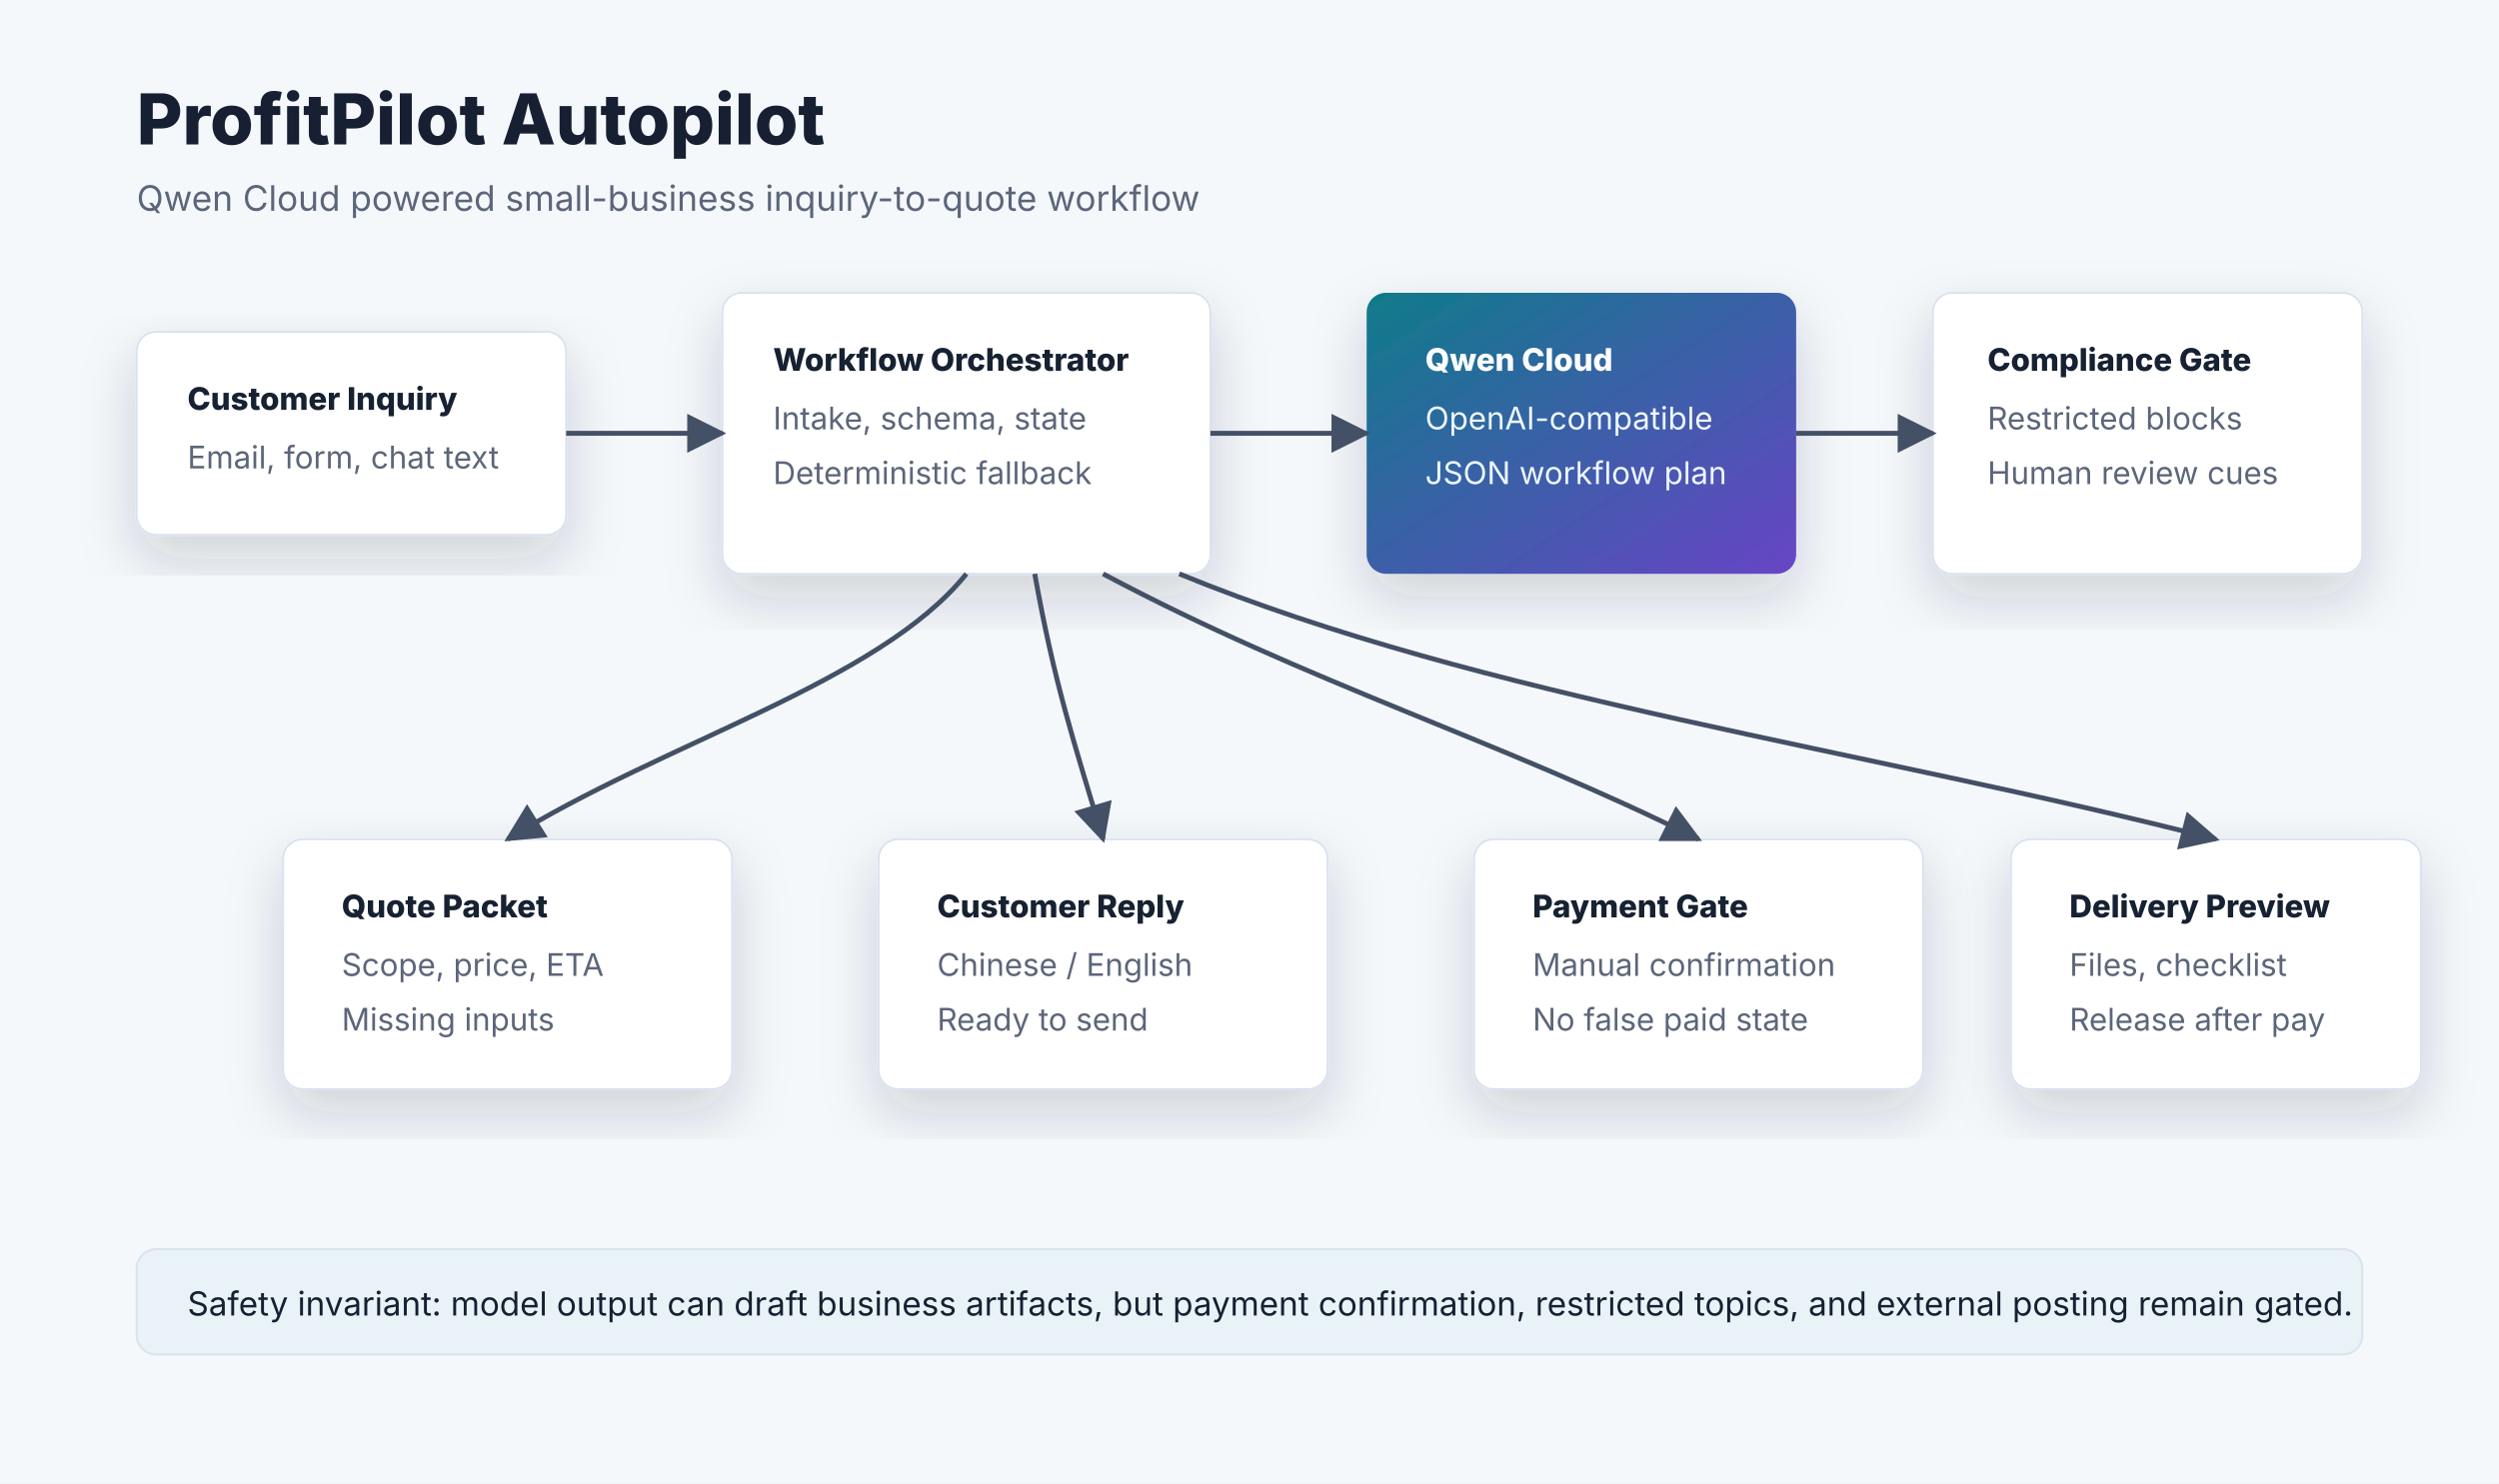
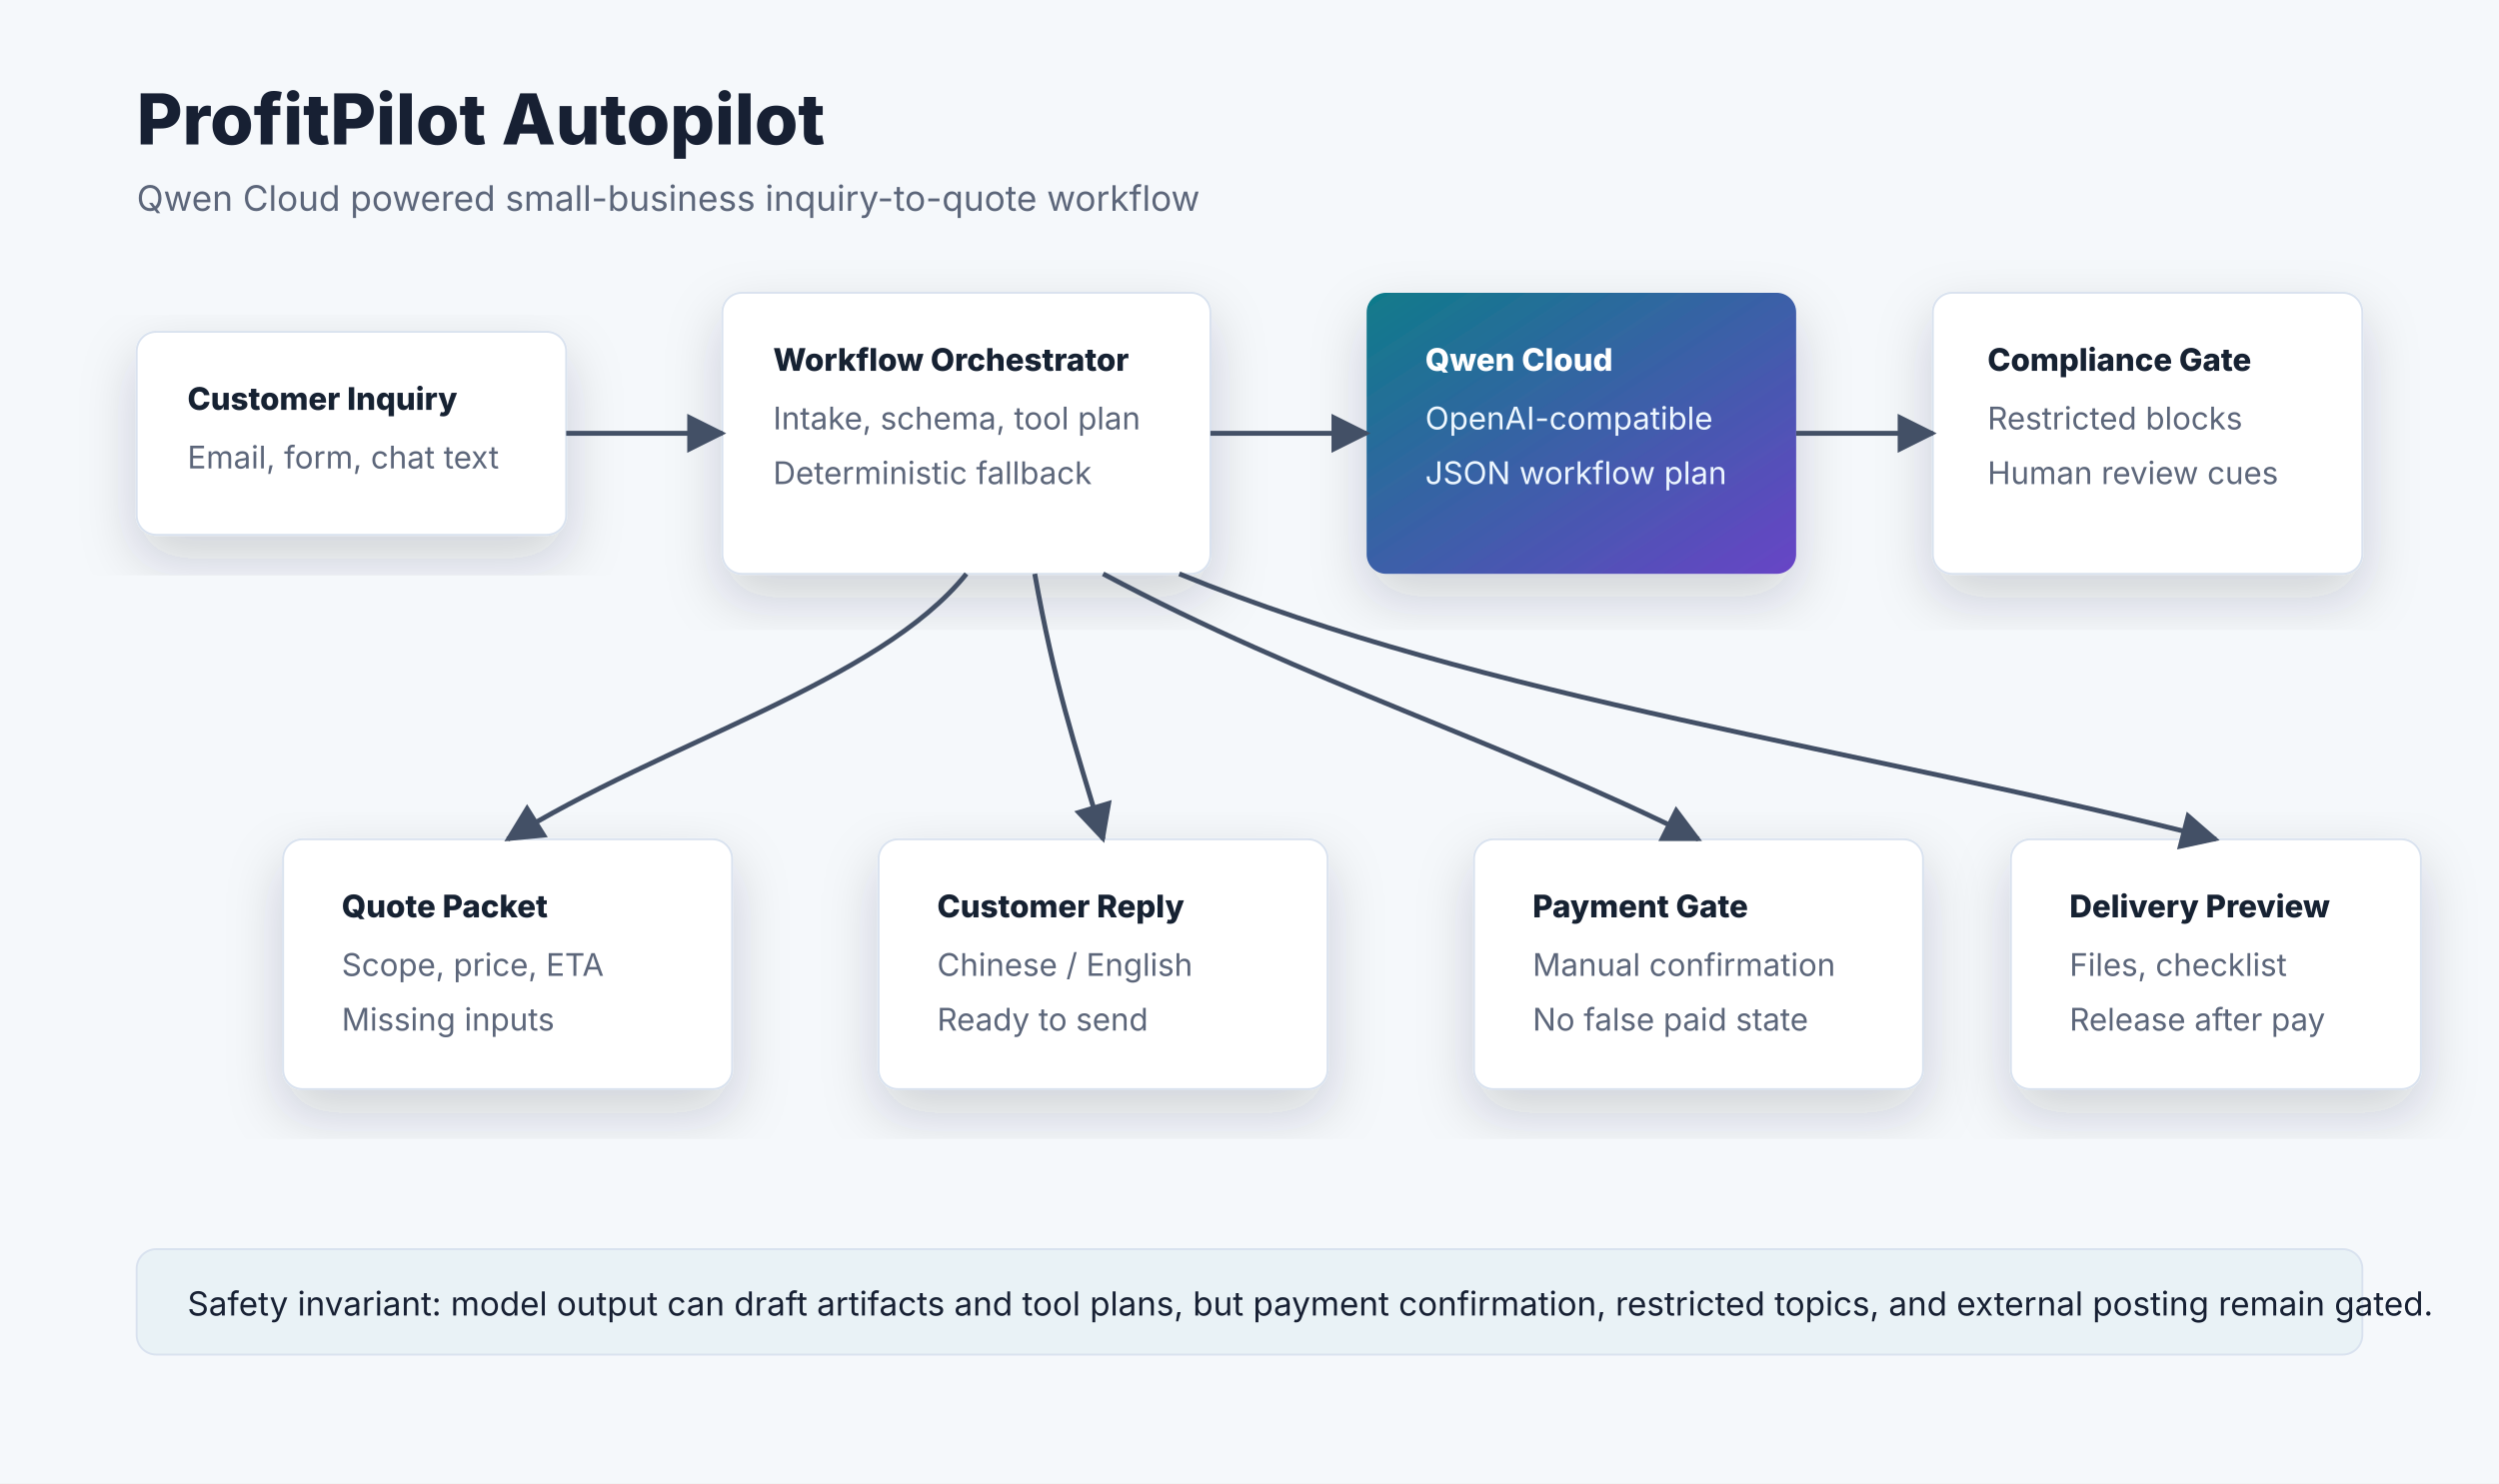
<svg xmlns="http://www.w3.org/2000/svg" width="1280" height="760" viewBox="0 0 1280 760" role="img" aria-labelledby="title desc">
  <defs>
    <linearGradient id="g1" x1="0" x2="1" y1="0" y2="1">
      <stop offset="0" stop-color="#0f7b8a" />
      <stop offset="1" stop-color="#6844c6" />
    </linearGradient>
    <filter id="shadow" x="-20%" y="-20%" width="140%" height="140%">
      <feDropShadow dx="0" dy="12" stdDeviation="14" flood-color="#203040" flood-opacity=".18" />
    </filter>
    <marker id="arrow" viewBox="0 0 10 10" refX="9" refY="5" markerWidth="8" markerHeight="8" orient="auto-start-reverse">
      <path d="M 0 0 L 10 5 L 0 10 z" fill="#435066" />
    </marker>
  </defs>
  <rect width="1280" height="760" fill="#f5f8fb" />
  <text x="70" y="74" font-family="Inter,Segoe UI,Arial,sans-serif" font-size="36" font-weight="800" fill="#172033">ProfitPilot Autopilot</text>
  <text x="70" y="108" font-family="Inter,Segoe UI,Arial,sans-serif" font-size="18" fill="#5c667a">Qwen Cloud powered small-business inquiry-to-quote workflow</text>
  <g font-family="Inter,Segoe UI,Arial,sans-serif" font-size="16" fill="#172033">
    <g filter="url(#shadow)">
      <rect x="70" y="170" width="220" height="104" rx="10" fill="#fff" stroke="#d9e2ef" />
      <text x="96" y="210" font-weight="800">Customer Inquiry</text>
      <text x="96" y="240" fill="#5c667a">Email, form, chat text</text>
    </g>
    <g filter="url(#shadow)">
      <rect x="370" y="150" width="250" height="144" rx="10" fill="#fff" stroke="#d9e2ef" />
      <text x="396" y="190" font-weight="800">Workflow Orchestrator</text>
-       <text x="396" y="220" fill="#5c667a">Intake, schema, state</text>
+       <text x="396" y="220" fill="#5c667a">Intake, schema, tool plan</text>
      <text x="396" y="248" fill="#5c667a">Deterministic fallback</text>
    </g>
    <g filter="url(#shadow)">
      <rect x="700" y="150" width="220" height="144" rx="10" fill="url(#g1)" />
      <text x="730" y="190" font-weight="800" fill="#fff">Qwen Cloud</text>
      <text x="730" y="220" fill="#edf7ff">OpenAI-compatible</text>
      <text x="730" y="248" fill="#edf7ff">JSON workflow plan</text>
    </g>
    <g filter="url(#shadow)">
      <rect x="990" y="150" width="220" height="144" rx="10" fill="#fff" stroke="#d9e2ef" />
      <text x="1018" y="190" font-weight="800">Compliance Gate</text>
      <text x="1018" y="220" fill="#5c667a">Restricted blocks</text>
      <text x="1018" y="248" fill="#5c667a">Human review cues</text>
    </g>
    <g filter="url(#shadow)">
      <rect x="145" y="430" width="230" height="128" rx="10" fill="#fff" stroke="#d9e2ef" />
      <text x="175" y="470" font-weight="800">Quote Packet</text>
      <text x="175" y="500" fill="#5c667a">Scope, price, ETA</text>
      <text x="175" y="528" fill="#5c667a">Missing inputs</text>
    </g>
    <g filter="url(#shadow)">
      <rect x="450" y="430" width="230" height="128" rx="10" fill="#fff" stroke="#d9e2ef" />
      <text x="480" y="470" font-weight="800">Customer Reply</text>
      <text x="480" y="500" fill="#5c667a">Chinese / English</text>
      <text x="480" y="528" fill="#5c667a">Ready to send</text>
    </g>
    <g filter="url(#shadow)">
      <rect x="755" y="430" width="230" height="128" rx="10" fill="#fff" stroke="#d9e2ef" />
      <text x="785" y="470" font-weight="800">Payment Gate</text>
      <text x="785" y="500" fill="#5c667a">Manual confirmation</text>
      <text x="785" y="528" fill="#5c667a">No false paid state</text>
    </g>
    <g filter="url(#shadow)">
      <rect x="1030" y="430" width="210" height="128" rx="10" fill="#fff" stroke="#d9e2ef" />
      <text x="1060" y="470" font-weight="800">Delivery Preview</text>
      <text x="1060" y="500" fill="#5c667a">Files, checklist</text>
      <text x="1060" y="528" fill="#5c667a">Release after pay</text>
    </g>
  </g>
  <g stroke="#435066" stroke-width="2.5" fill="none" marker-end="url(#arrow)">
    <path d="M290 222 C320 222 340 222 370 222" />
    <path d="M620 222 C650 222 670 222 700 222" />
    <path d="M920 222 C950 222 960 222 990 222" />
    <path d="M495 294 C450 350 340 380 260 430" />
    <path d="M530 294 C540 350 550 380 565 430" />
    <path d="M565 294 C670 350 770 380 870 430" />
    <path d="M604 294 C760 358 956 384 1135 430" />
  </g>
  <rect x="70" y="640" width="1140" height="54" rx="10" fill="#e9f2f6" stroke="#d9e2ef" />
-   <text x="96" y="674" font-family="Inter,Segoe UI,Arial,sans-serif" font-size="17" fill="#172033">Safety invariant: model output can draft business artifacts, but payment confirmation, restricted topics, and external posting remain gated.</text>
+   <text x="96" y="674" font-family="Inter,Segoe UI,Arial,sans-serif" font-size="17" fill="#172033">Safety invariant: model output can draft artifacts and tool plans, but payment confirmation, restricted topics, and external posting remain gated.</text>
</svg>
